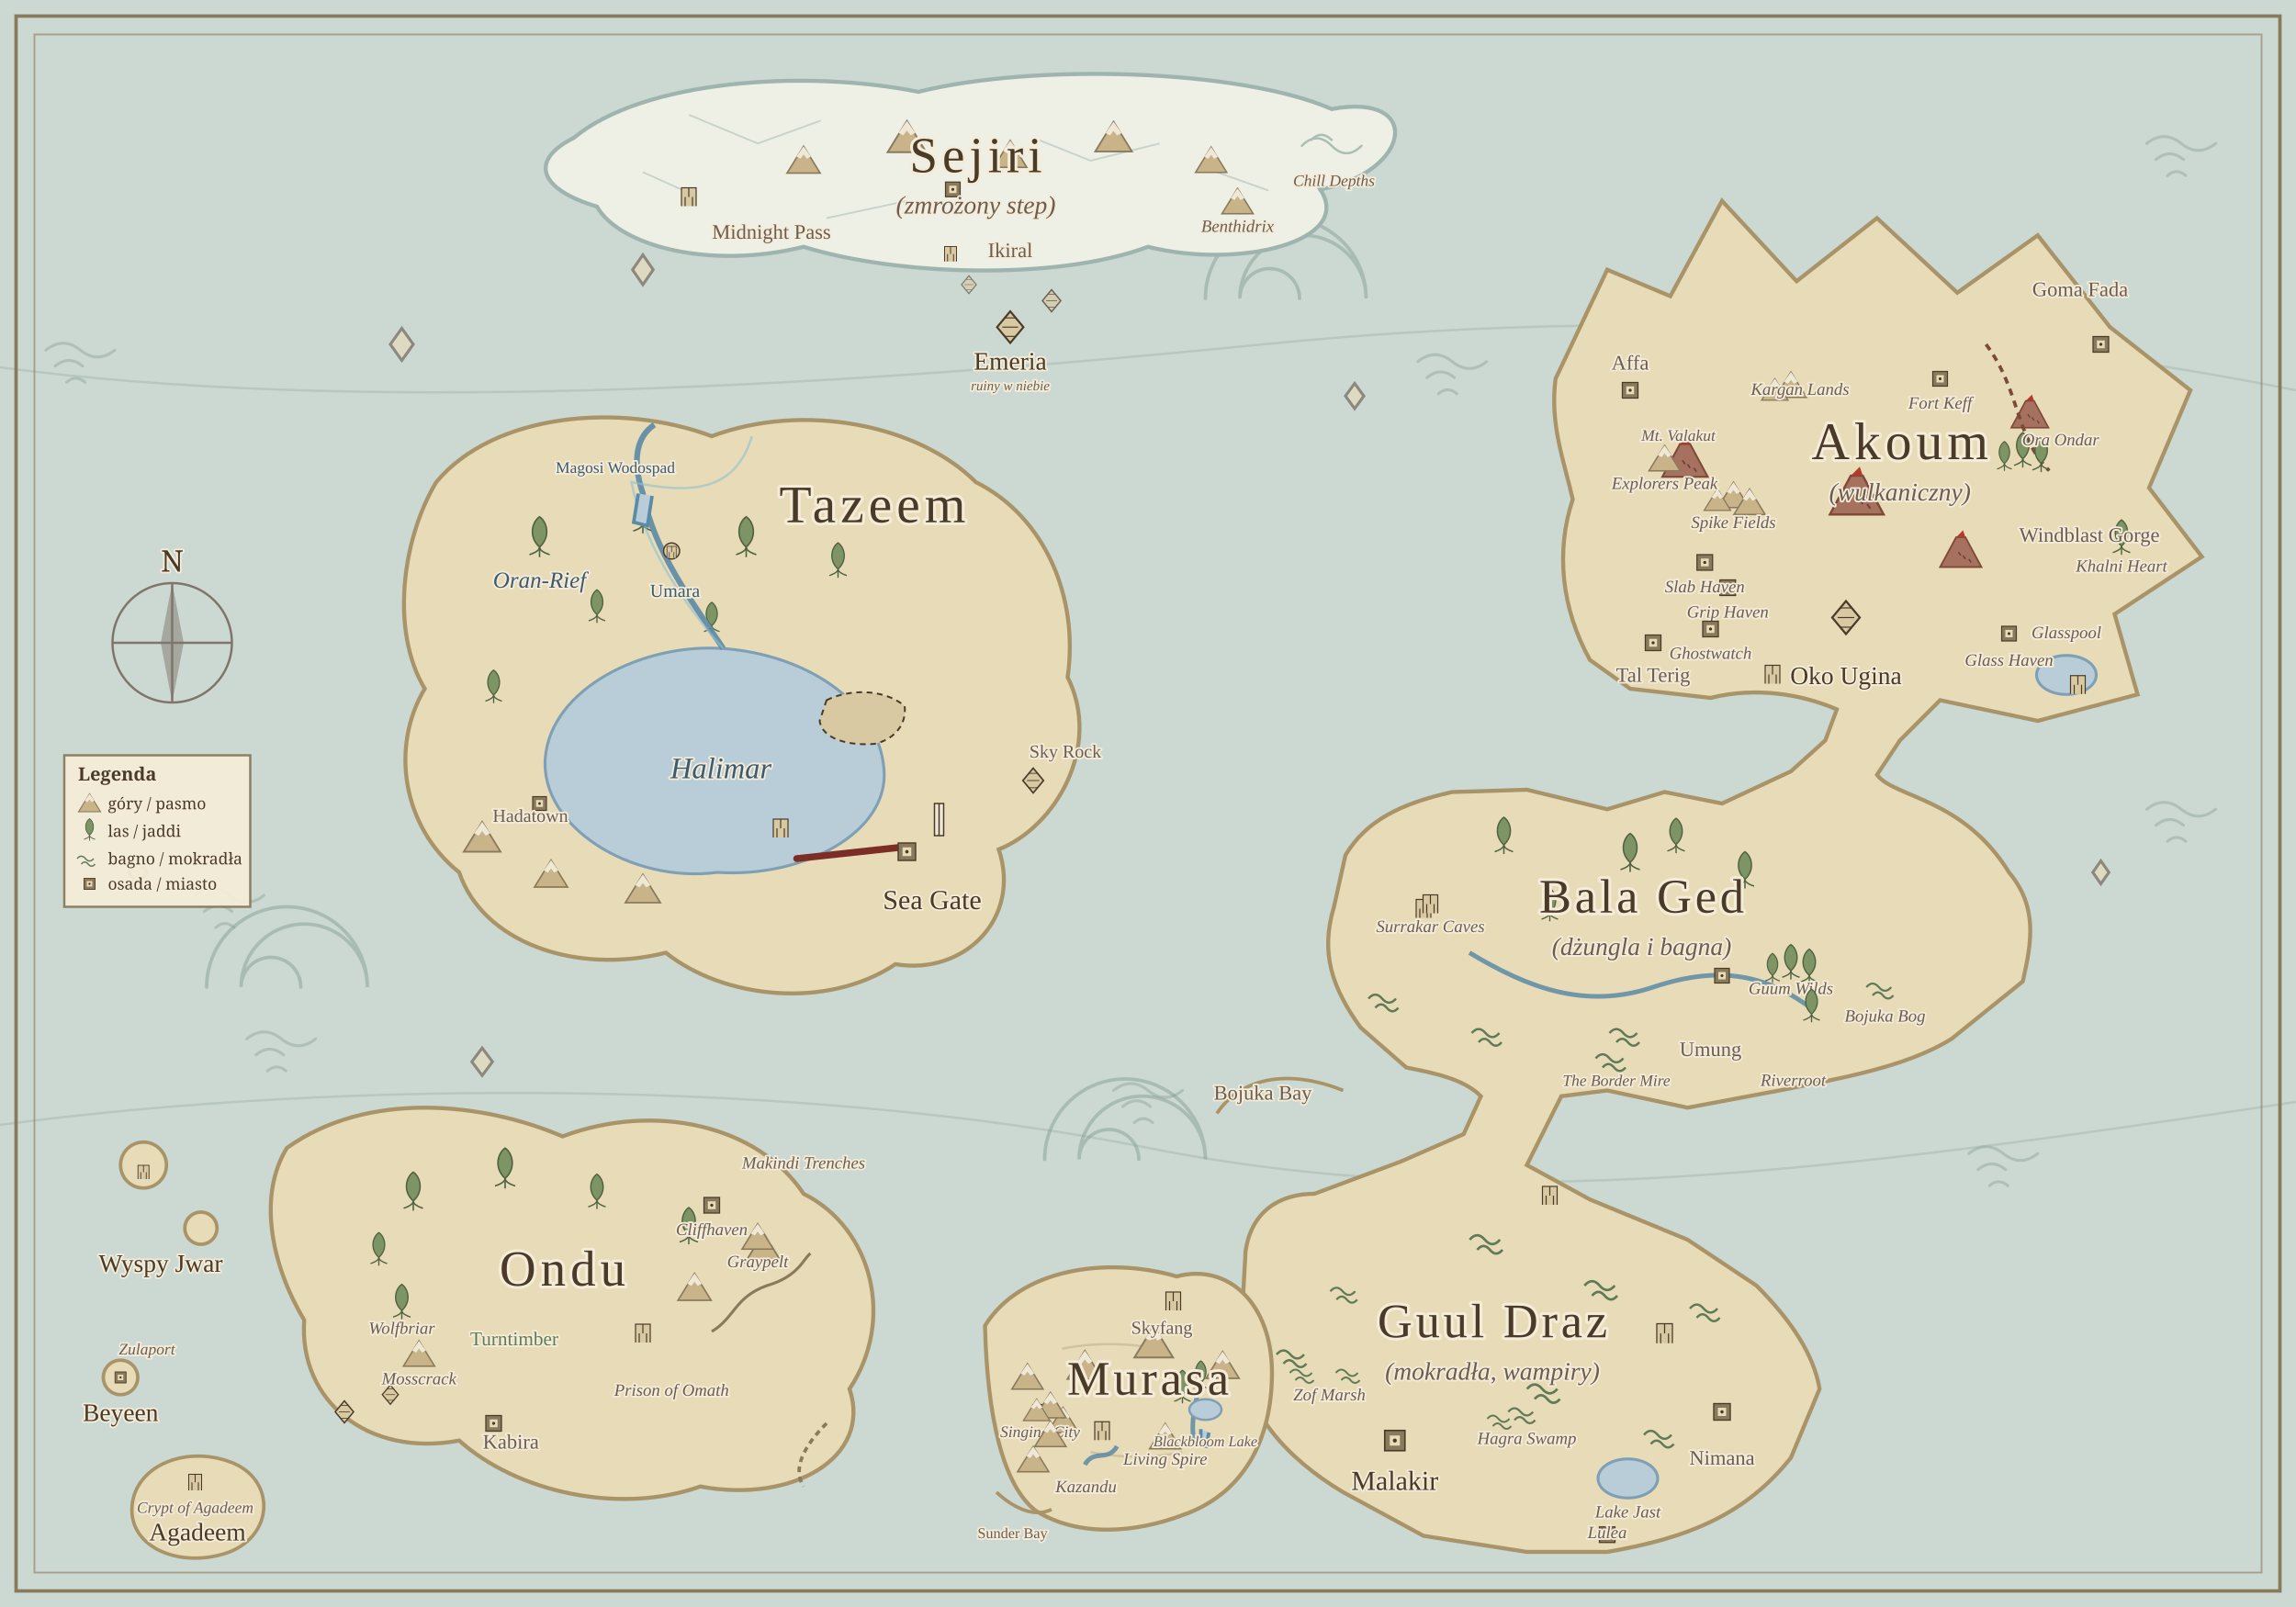
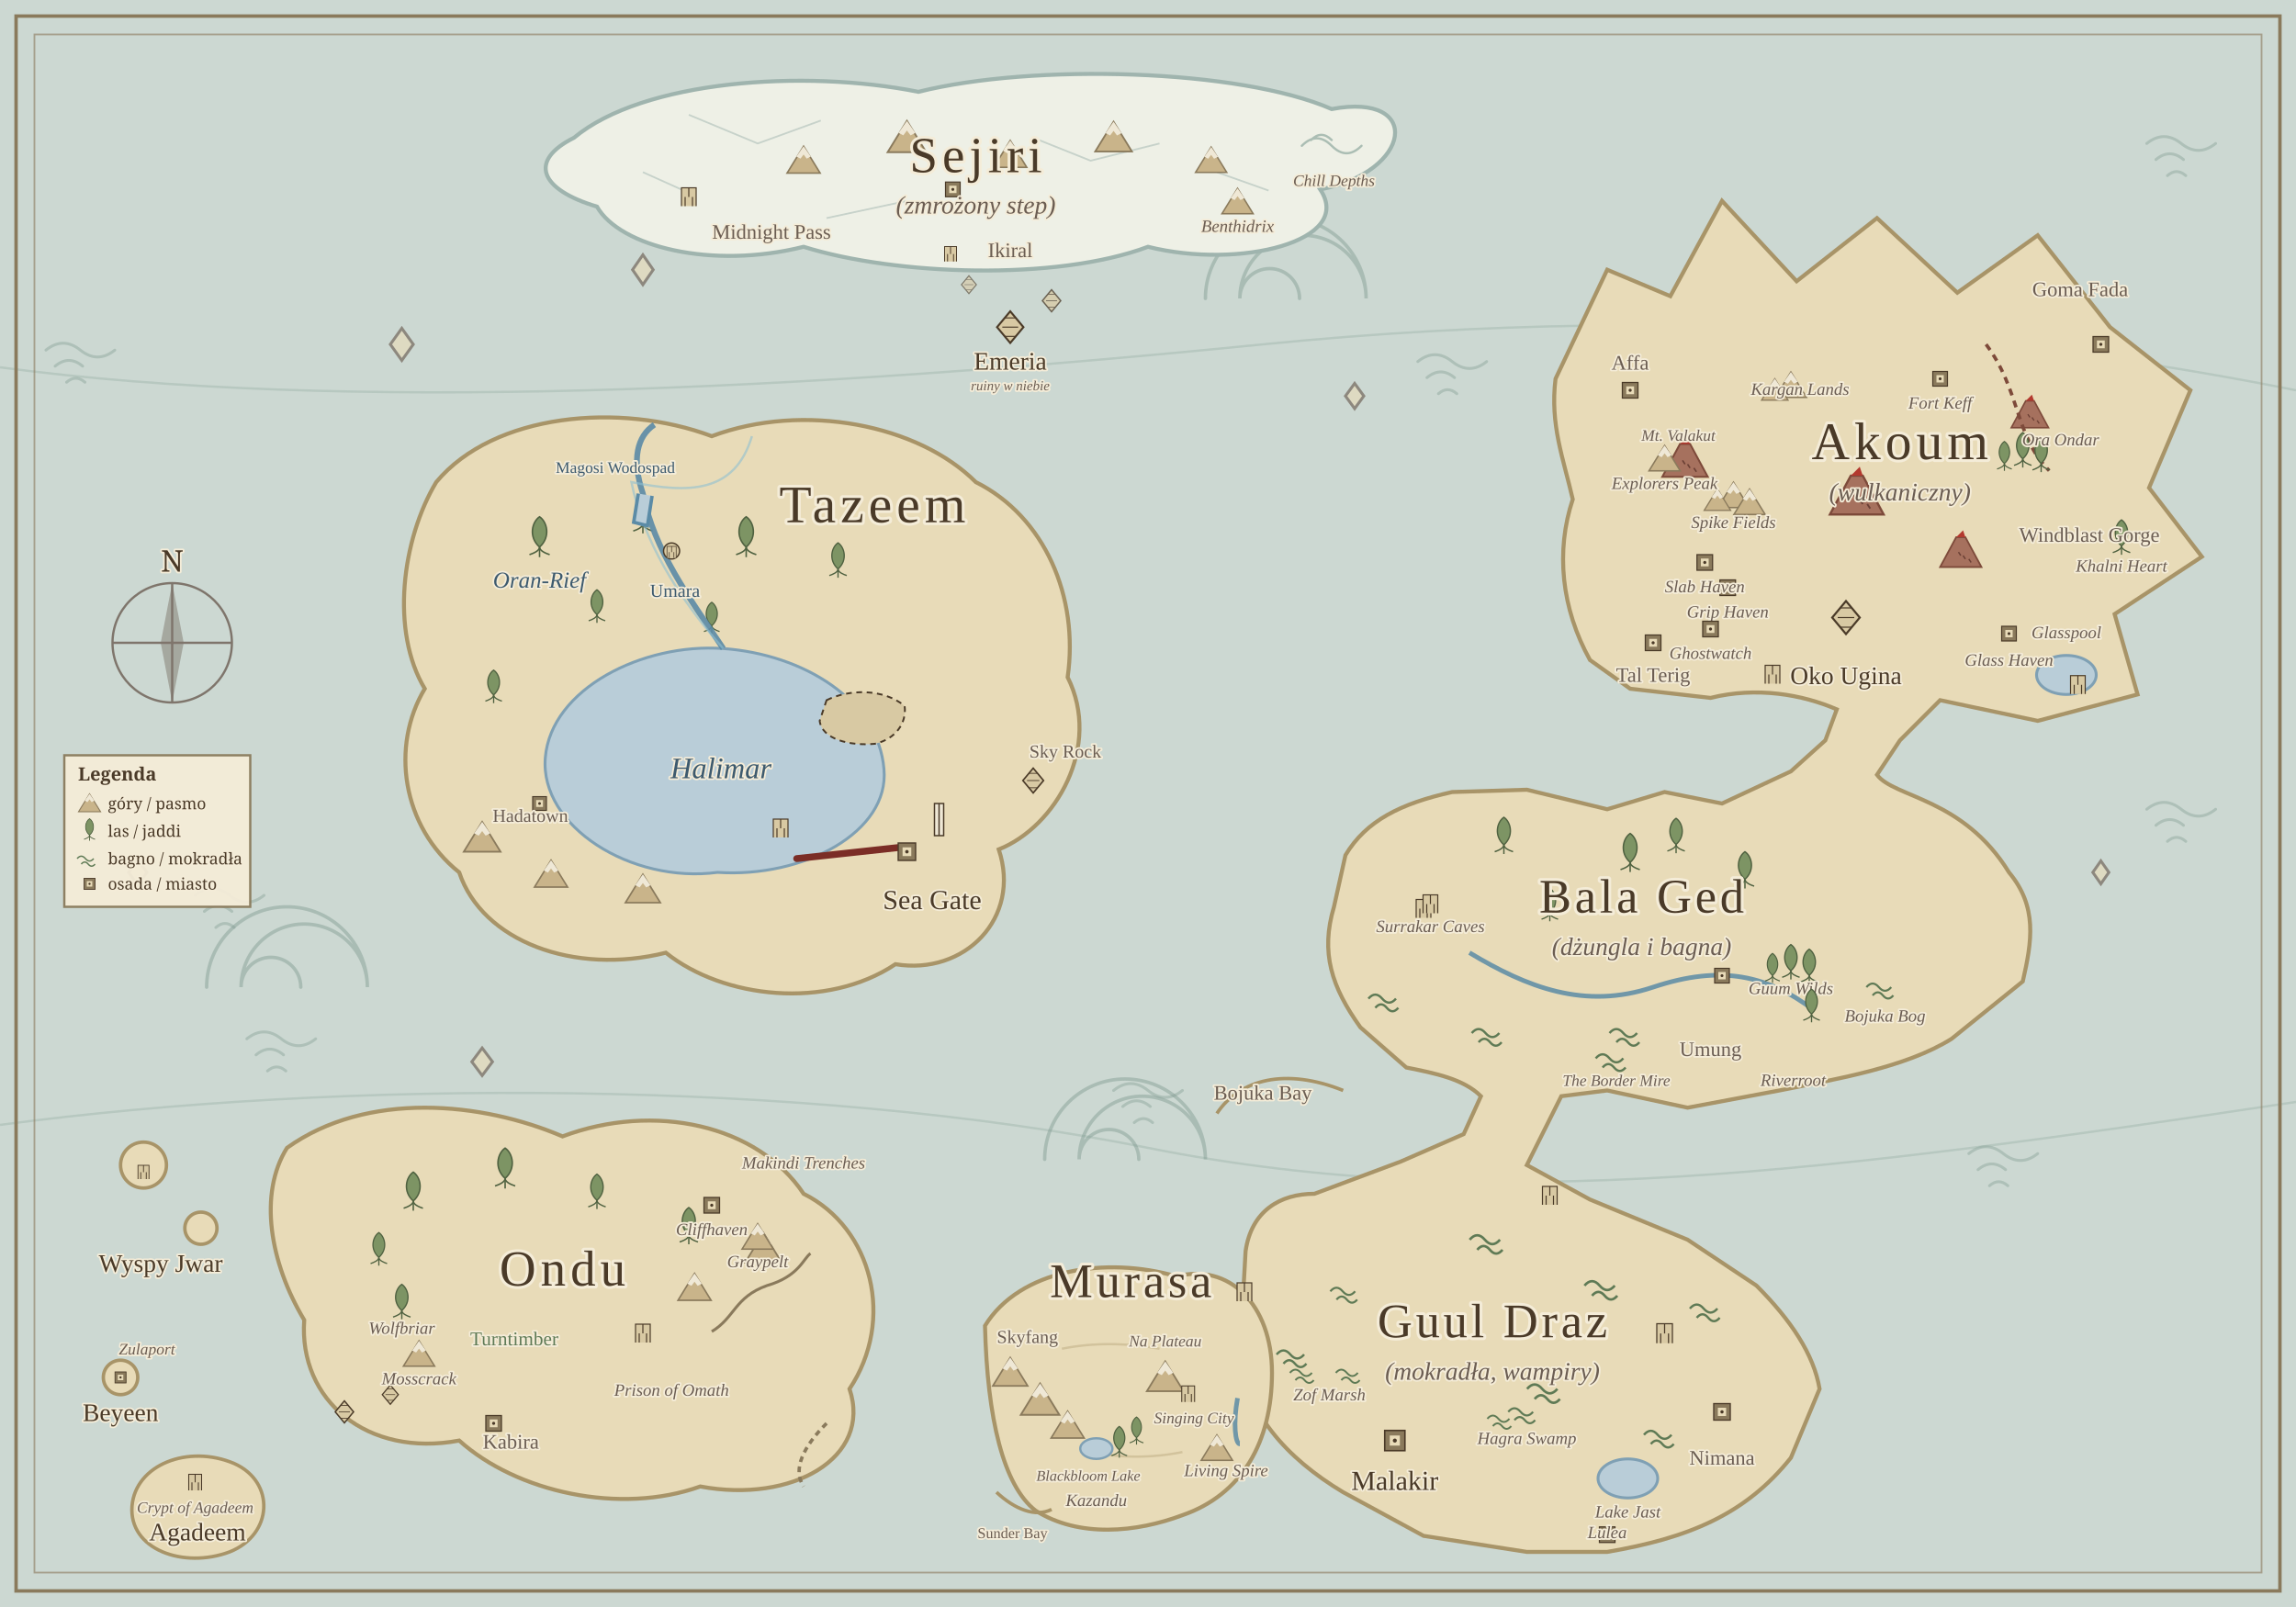
<svg xmlns="http://www.w3.org/2000/svg" viewBox="0 0 2000 1400" width="2000" height="1400">
  <defs>
    <style>
      /* Halo pod tekstem etykiet — napisy czytelne nad losowymi elementami
         przyrody (góry/lasy/rzeki). paint-order:stroke rysuje obrys pod
         wypełnieniem, więc etykieta „unosi się" nad mapą. */
      text { paint-order: stroke; stroke: #f4ecd8; stroke-width: 3px; stroke-linejoin: round; }
      text.tytul-kontynentu { stroke-width: 5px; }
    </style>
    <g id="gora">
      <path d="M -16,12 L 0,-14 L 16,12 Z" fill="#c9b48a" stroke="#8a7a5c" stroke-width="1.5" />
      <path d="M -7,-4 L 0,-14 L 7,-4 L 3,-2 L 0,-6 L -3,-2 Z" fill="#efe8d6" />
    </g>
    <g id="wulkan">
      <path d="M -20,14 L -6,-12 L 2,-12 L 16,14 Z" fill="#a6715e" stroke="#7d4a3a" stroke-width="1.5" />
      <path d="M -6,-12 L 2,-12 L 0,-18 Z" fill="#b3392e" />
      <path d="M -2,4 l -2,-3 M 2,7 l -2,-3 M 7,10 l -2,-3" stroke="#5c332a" stroke-width="1.2" opacity="0.8" />
    </g>
    <g id="drzewo">
      <path d="M 0,14 L 0,6 M 0,6 C -9,-2 -6,-14 0,-18 C 6,-14 9,-2 0,6 Z" fill="#7d9464" stroke="#4f6140" stroke-width="1.2" />
      <path d="M 0,6 C 0,9 -5,11 -8,12 M 0,6 C 0,9 5,11 8,12" stroke="#4f6140" stroke-width="1.2" fill="none" />
    </g>
    <g id="bagno">
      <path d="M -18,0 q 6,-7 12,0 q 6,7 12,0" stroke="#5f7a55" stroke-width="2" fill="none" />
      <path d="M -12,8 q 5,-6 10,0 q 5,6 10,0" stroke="#5f7a55" stroke-width="2" fill="none" />
    </g>
    <g id="miasto">
      <rect x="-8" y="-8" width="16" height="16" fill="#8a7a5c" stroke="#4a3a28" stroke-width="1.2" />
      <rect x="-4" y="-4" width="8" height="8" fill="#e8dbb8" />
      <circle cx="0" cy="0" r="1.6" fill="#4a3a28" />
    </g>
    <g id="ruina">
      <path d="M -8,12 L -8,-8 L 8,-8 L 8,12" fill="#d8c9a3" stroke="#4a3a28" stroke-width="1.2" />
      <path d="M -4,12 L -4,2 M 0,-8 L 0,2 M 4,12 L 4,2" stroke="#4a3a28" stroke-width="1.2" />
    </g>
    <g id="hedron">
      <path d="M 0,-12 L 10,0 L 0,12 L -10,0 Z" fill="#d8c9a3" stroke="#4a3a28" stroke-width="1.5" />
      <path d="M -4,-7 L 4,-7 M -6,0 L 6,0 M -4,7 L 4,7" stroke="#4a3a28" stroke-width="0.8" />
    </g>
  </defs>
  <rect x="0" y="0" width="2000" height="1400" fill="#ccd8d2" />
  <g stroke="#8fa89e" stroke-width="2" fill="none" opacity="0.35">
    <path d="M 0,980 C 300,940 700,940 1000,1000 C 1300,1060 1600,1020 2000,960" />
    <path d="M 0,320 C 300,360 700,340 1100,300 C 1500,260 1800,300 2000,340" />
  </g>
  <g stroke="#8fa89e" stroke-width="2.5" fill="none" opacity="0.5" stroke-linecap="round">
    <path transform="translate(200,780)" d="M -30,0 q 15,-12 30,0 q 15,12 30,0 M -22,14 q 12,-10 24,0 M -12,28 q 8,-7 16,0" />
    <path transform="translate(245,905)" d="M -30,0 q 15,-12 30,0 q 15,12 30,0 M -22,14 q 12,-10 24,0 M -12,28 q 8,-7 16,0" />
    <path transform="translate(1050,185)" d="M -30,0 q 15,-12 30,0 q 15,12 30,0 M -22,14 q 12,-10 24,0 M -12,28 q 8,-7 16,0" />
    <path transform="translate(1265,315)" d="M -30,0 q 15,-12 30,0 q 15,12 30,0 M -22,14 q 12,-10 24,0 M -12,28 q 8,-7 16,0" />
    <path transform="translate(1000,950)" d="M -30,0 q 15,-12 30,0 q 15,12 30,0 M -22,14 q 12,-10 24,0 M -12,28 q 8,-7 16,0" />
    <path transform="translate(1745,1005)" d="M -30,0 q 15,-12 30,0 q 15,12 30,0 M -22,14 q 12,-10 24,0 M -12,28 q 8,-7 16,0" />
    <path transform="translate(1900,705)" d="M -30,0 q 15,-12 30,0 q 15,12 30,0 M -22,14 q 12,-10 24,0 M -12,28 q 8,-7 16,0" />
    <path transform="translate(70,305)" d="M -30,0 q 15,-12 30,0 q 15,12 30,0 M -22,14 q 12,-10 24,0 M -12,28 q 8,-7 16,0" />
    <path transform="translate(1900,125)" d="M -30,0 q 15,-12 30,0 q 15,12 30,0 M -22,14 q 12,-10 24,0 M -12,28 q 8,-7 16,0" />
  </g>
  <g stroke="#7f9a90" stroke-width="3" fill="none" opacity="0.45" stroke-linecap="round">
    <path transform="translate(250,860)" d="M -70,0 A 70 70 0 1 1 70,0 A 55 55 0 1 0 -40,0 A 26 26 0 1 1 12,0" />
    <path transform="translate(1120,260)" d="M -70,0 A 70 70 0 1 1 70,0 A 55 55 0 1 0 -40,0 A 26 26 0 1 1 12,0" />
    <path transform="translate(980,1010)" d="M -70,0 A 70 70 0 1 1 70,0 A 55 55 0 1 0 -40,0 A 26 26 0 1 1 12,0" />
    <path transform="translate(430,1050)" d="M -60,0 A 60 60 0 1 1 60,0 A 46 46 0 1 0 -34,0 A 22 22 0 1 1 10,0" />
  </g>
  <g stroke="#6b5d52" stroke-width="2.5" fill="#e8dbb8" opacity="0.65">
    <path transform="translate(350,300)" d="M 0,-14 L 10,0 L 0,14 L -10,0 Z" />
    <path transform="translate(1180,345)" d="M 0,-11 L 8,0 L 0,11 L -8,0 Z" />
    <path transform="translate(420,925)" d="M 0,-12 L 9,0 L 0,12 L -9,0 Z" />
    <path transform="translate(560,235)" d="M 0,-13 L 9,0 L 0,13 L -9,0 Z" />
    <path transform="translate(1830,760)" d="M 0,-10 L 7,0 L 0,10 L -7,0 Z" />
    <path transform="translate(120,760)" d="M 0,-11 L 8,0 L 0,11 L -8,0 Z" />
  </g>
  <path d="M 500,120 C 560,70 700,60 800,80 C 900,55 1080,60 1160,95 C 1240,80 1230,150 1150,165 C 1180,210 1080,235 1000,215 C 920,245 780,240 700,215 C 620,235 540,215 520,180 C 470,165 460,140 500,120 Z" fill="#eef0e6" stroke="#9fb4ae" stroke-width="3.5" />
  <g stroke="#9fb4ae" stroke-width="1.5" opacity="0.5" fill="none">
    <path d="M 600,100 l 60 25 l 55 -20" />
    <path d="M 900,120 l 50 20 l 60 -15" />
    <path d="M 720,190 l 70 -15" />
    <path d="M 560,150 l 40 18" />
    <path d="M 1060,150 l 45 16" />
  </g>
  <use href="#gora" transform="translate(700,140) scale(0.9)" />
  <use href="#gora" transform="translate(790,120) scale(1.05)" />
  <use href="#gora" transform="translate(880,135) scale(0.9)" />
  <use href="#gora" transform="translate(970,120) scale(1.0)" />
  <use href="#gora" transform="translate(1055,140) scale(0.85)" />
  <use href="#ruina" transform="translate(600,170) scale(0.8)" />
  <use href="#ruina" transform="translate(828,220) scale(0.65)" />
  <use href="#miasto" transform="translate(830,165) scale(0.8)" />
  <path d="M 1355,330     L 1400,235 L 1455,258 L 1500,175 L 1565,245 L 1635,190 L 1705,255 L 1775,205 L 1838,285 L 1908,340     L 1872,425 L 1918,485 L 1842,535 L 1862,605 L 1775,628     L 1690,610 L 1655,645 L 1635,675     C 1650,695 1710,695 1750,760     C 1775,790 1770,820 1762,855     L 1700,905     C 1660,930 1600,940 1550,950     L 1470,965 L 1400,950 L 1360,955     L 1345,985 L 1330,1015     L 1385,1045 L 1470,1080 L 1530,1120     C 1560,1150 1580,1180 1585,1210     L 1560,1270     C 1520,1320 1470,1340 1400,1352     L 1330,1352 L 1240,1338 L 1170,1300     C 1120,1270 1085,1230 1080,1180     L 1085,1090     C 1090,1055 1115,1040 1145,1040     L 1220,1012 L 1275,988 L 1290,955     C 1275,940 1250,935 1225,930     L 1185,895     C 1160,860 1150,830 1162,790     L 1172,745     C 1190,715 1220,700 1265,690     L 1330,688 L 1400,705 L 1450,690 L 1500,700 L 1560,672     L 1590,645 L 1600,618     C 1570,605 1530,598 1490,608     L 1420,600 L 1385,575     C 1360,530 1355,480 1370,435     C 1362,400 1350,370 1355,330 Z" fill="#e8dbb8" stroke="#a89468" stroke-width="3.5" />
  <use href="#wulkan" transform="translate(1470,400) scale(1.1)" />
  <use href="#wulkan" transform="translate(1620,430) scale(1.3)" />
  <use href="#wulkan" transform="translate(1710,480) scale(1.0)" />
  <use href="#wulkan" transform="translate(1770,360) scale(0.9)" />
  <use href="#hedron" transform="translate(1608,538) scale(1.2)" />
  <path d="M 1730,300 C 1760,340 1755,380 1785,410" stroke="#7d4a3a" stroke-width="3" fill="none" stroke-dasharray="6 5" />
  <use href="#miasto" transform="translate(1420,340) scale(0.85)" />
  <use href="#miasto" transform="translate(1830,300) scale(0.85)" />
  <use href="#miasto" transform="translate(1440,560) scale(0.85)" />
  <use href="#ruina" transform="translate(1544,586) scale(0.8)" />
  <path d="M 1280,830 C 1330,860 1380,880 1440,860 C 1500,840 1540,850 1580,880" stroke="#5b8ba6" stroke-width="4" fill="none" opacity="0.85" />
  <path d="M 1170,950 C 1120,930 1080,940 1060,970" stroke="#a89468" stroke-width="3" fill="none" />
  <use href="#drzewo" transform="translate(1310,730) scale(1.0)" />
  <use href="#drzewo" transform="translate(1420,745) scale(1.05)" />
  <use href="#drzewo" transform="translate(1460,730) scale(0.95)" />
  <use href="#drzewo" transform="translate(1520,760) scale(1.0)" />
  <use href="#drzewo" transform="translate(1350,790) scale(0.9)" />
  <use href="#bagno" transform="translate(1210,870) scale(1.0)" />
  <use href="#bagno" transform="translate(1300,900) scale(1.0)" />
  <use href="#bagno" transform="translate(1420,900) scale(1.0)" />
  <use href="#ruina" transform="translate(1240,790) scale(0.8)" />
  <use href="#miasto" transform="translate(1500,850) scale(0.8)" />
  <use href="#bagno" transform="translate(1300,1080) scale(1.1)" />
  <use href="#bagno" transform="translate(1400,1120) scale(1.1)" />
  <use href="#bagno" transform="translate(1490,1140) scale(1.0)" />
  <use href="#bagno" transform="translate(1350,1210) scale(1.1)" />
  <use href="#bagno" transform="translate(1450,1250) scale(1.0)" />
  <use href="#bagno" transform="translate(1130,1180) scale(1.0)" />
  <use href="#miasto" transform="translate(1215,1255) scale(1.1)" />
  <use href="#miasto" transform="translate(1500,1230) scale(0.9)" />
  <use href="#ruina" transform="translate(1450,1160) scale(0.85)" />
  <use href="#ruina" transform="translate(1350,1040) scale(0.8)" />
  <path d="M 380,420 C 430,360 540,350 620,380 C 700,350 800,370 850,420 C 910,450 940,520 930,590 C 960,650 920,720 870,740 C 890,800 840,850 780,840 C 720,880 630,870 580,830 C 500,850 420,820 400,760 C 350,720 340,650 370,600 C 340,550 350,470 380,420 Z" fill="#e8dbb8" stroke="#a89468" stroke-width="3.5" />
  <path d="M 475,660 C 480,600 560,560 630,565 C 700,570 765,610 770,670 C 775,725 700,765 625,760 C 550,770 470,720 475,660 Z" fill="#b9cdd8" stroke="#7fa0b4" stroke-width="2.5" />
  <use href="#drzewo" transform="translate(470,470) scale(1.1)" />
  <use href="#drzewo" transform="translate(560,450) scale(1.05)" />
  <use href="#drzewo" transform="translate(650,470) scale(1.1)" />
  <use href="#drzewo" transform="translate(730,490) scale(0.95)" />
  <use href="#drzewo" transform="translate(520,530) scale(0.9)" />
  <use href="#drzewo" transform="translate(620,540) scale(0.85)" />
  <use href="#drzewo" transform="translate(430,600) scale(0.9)" />
  <path d="M 630,565 C 600,520 570,480 560,430 C 550,400 555,380 570,370" stroke="#5b8ba6" stroke-width="5" fill="none" opacity="0.9" />
  <path d="M 630,565 C 590,520 560,470 550,420 C 600,430 640,430 655,380" stroke="#8fbfd0" stroke-width="2" fill="none" opacity="0.6" />
  <path d="M 556,430 L 552,455 l 12,3 l 4,-26" stroke="#5b8ba6" stroke-width="3" fill="#b9cdd8" />
  <circle cx="585" cy="480" r="7" fill="#d8c9a3" stroke="#4a3a28" stroke-width="1.2" />
  <use href="#ruina" transform="translate(585,480) scale(0.5)" />
  <path d="M 694,748 L 786,738" stroke="#7b2d26" stroke-width="6" stroke-linecap="round" />
  <use href="#miasto" transform="translate(790,742) scale(0.95)" />
  <path d="M 818,700 L 818,728 L 814,728 L 814,700 L 822,700 L 822,728 L 818,728 Z" fill="#efe8d6" stroke="#4a3a28" stroke-width="1.2" />
  <use href="#hedron" transform="translate(900,680) scale(0.9)" />
  <path d="M 720,610 C 740,600 770,600 788,615 C 790,630 780,644 762,648 C 740,650 716,644 714,628 Z" fill="#d8c9a3" stroke="#4a3a28" stroke-width="1.6" stroke-dasharray="5 4" />
  <use href="#gora" transform="translate(420,730) scale(1.0)" />
  <use href="#gora" transform="translate(480,762) scale(0.9)" />
  <use href="#gora" transform="translate(560,775) scale(0.95)" />
  <use href="#miasto" transform="translate(470,700) scale(0.75)" />
  <use href="#ruina" transform="translate(680,720) scale(0.8)" />
  <use href="#hedron" transform="translate(880,285) scale(1.15)" />
  <use href="#hedron" transform="translate(916,262) scale(0.8)" opacity="0.75" />
  <use href="#hedron" transform="translate(844,248) scale(0.65)" opacity="0.6" />
  <path d="M 250,1000 C 320,950 420,960 490,990 C 570,960 660,980 700,1040 C 760,1070 780,1150 740,1210 C 760,1270 690,1310 610,1295 C 540,1320 450,1300 400,1255 C 320,1270 260,1220 265,1150 C 235,1100 225,1040 250,1000 Z" fill="#e8dbb8" stroke="#a89468" stroke-width="3.5" />
  <use href="#drzewo" transform="translate(360,1040) scale(1.05)" />
  <use href="#drzewo" transform="translate(440,1020) scale(1.1)" />
  <use href="#drzewo" transform="translate(520,1040) scale(0.95)" />
  <use href="#drzewo" transform="translate(600,1070) scale(1.0)" />
  <use href="#drzewo" transform="translate(330,1090) scale(0.9)" />
  <path d="M 620,1160 C 640,1148 640,1130 668,1120 C 696,1112 700,1096 706,1092" stroke="#8a7a5c" stroke-width="2.5" fill="none" />
  <use href="#gora" transform="translate(665,1088) scale(1.0)" />
  <use href="#gora" transform="translate(605,1122) scale(0.9)" />
  <use href="#hedron" transform="translate(300,1230) scale(0.8)" />
  <use href="#hedron" transform="translate(340,1215) scale(0.7)" />
  <use href="#miasto" transform="translate(430,1240) scale(0.85)" />
  <g fill="#e8dbb8" stroke="#a89468" stroke-width="3">
    <circle cx="125" cy="1015" r="20" />
    <circle cx="175" cy="1070" r="14" />
    <path d="M 115,1312 C 118,1276 164,1258 204,1275 C 240,1291 238,1337 200,1352 C 160,1367 112,1350 115,1312 Z" />
    <circle cx="105" cy="1200" r="15" />
  </g>
  <use href="#ruina" transform="translate(125,1020) scale(0.6)" />
  <path d="M 720,1240 C 700,1260 690,1280 700,1295" stroke="#8a7a5c" stroke-width="3" fill="none" stroke-dasharray="5 4" />
  <path d="M 858,1155     C 888,1106 963,1094 1025,1112     C 1070,1100 1108,1136 1108,1196     C 1108,1256 1082,1302 1030,1320     C 990,1335 940,1340 902,1316     C 874,1294 860,1236 858,1155 Z" fill="#e8dbb8" stroke="#a89468" stroke-width="3.5" />
  <path d="M 925,1175 q 40 -8 85 0 M 950,1265 q 40 8 80 0" stroke="#a89468" stroke-width="2" fill="none" opacity="0.35" />
-   <use href="#gora" transform="translate(945,1190) scale(0.95)" />
-   <use href="#gora" transform="translate(1005,1170) scale(1.05)" />
-   <use href="#gora" transform="translate(1065,1190) scale(0.9)" />
-   <use href="#gora" transform="translate(895,1200) scale(0.85)" />
-   <use href="#drzewo" transform="translate(1030,1210) scale(0.9)" />
-   <use href="#drzewo" transform="translate(1046,1200) scale(0.8)" />
-   <path d="M 1046,1205 C 1036,1235 1038,1260 1044,1258" stroke="#5b8ba6" stroke-width="4" fill="none" opacity="0.85" />
+   <use href="#gora" transform="translate(880,1196) scale(0.95)" />
+   <use href="#gora" transform="translate(906,1220) scale(1.05)" />
+   <use href="#gora" transform="translate(930,1242) scale(0.9)" />
+   <use href="#gora" transform="translate(1015,1200) scale(1.0)" />
+   <use href="#ruina" transform="translate(1035,1213) scale(0.7)" />
+   <use href="#drzewo" transform="translate(975,1258) scale(0.85)" />
+   <use href="#drzewo" transform="translate(990,1248) scale(0.75)" />
+   <path d="M 1078,1218 C 1074,1240 1076,1258 1080,1258" stroke="#5b8ba6" stroke-width="4" fill="none" opacity="0.85" />
  <path d="M 868,1300 C 884,1315 902,1322 916,1315" stroke="#a89468" stroke-width="3" fill="none" />
-   <use href="#ruina" transform="translate(1022,1132) scale(0.8)" />
-   <use href="#miasto" transform="translate(906,1230) scale(0.8)" />
+   <use href="#ruina" transform="translate(1084,1124) scale(0.8)" />
  <g font-family="Georgia, 'Times New Roman', serif" fill="#4a3a28" text-anchor="middle">
    <use href="#gora" transform="translate(1510,432) scale(0.85)" />
    <use href="#gora" transform="translate(1496,436) scale(0.72)" />
    <use href="#gora" transform="translate(1524,438) scale(0.85)" />
    <text x="1510" y="460" font-size="15" font-style="italic" fill="#6b5d52">Spike Fields</text>
    <use href="#miasto" transform="translate(1505,512) scale(0.85)" />
    <text x="1505" y="538" font-size="15" font-style="italic" fill="#6b5d52">Grip Haven</text>
    <use href="#miasto" transform="translate(1485,490) scale(0.85)" />
    <text x="1485" y="516" font-size="15" font-style="italic" fill="#6b5d52">Slab Haven</text>
    <use href="#miasto" transform="translate(1490,548) scale(0.85)" />
    <text x="1490" y="574" font-size="15" font-style="italic" fill="#6b5d52">Ghostwatch</text>
    <use href="#gora" transform="translate(1560,336) scale(0.85)" />
    <use href="#gora" transform="translate(1546,340) scale(0.72)" />
    <text x="1568" y="344" font-size="15" font-style="italic" fill="#6b5d52">Kargan Lands</text>
    <use href="#drzewo" transform="translate(1762,394) scale(0.95)" />
    <use href="#drzewo" transform="translate(1746,399) scale(0.80)" />
    <use href="#drzewo" transform="translate(1778,398) scale(0.95)" />
    <text x="1795" y="388" font-size="15" font-style="italic" fill="#6b5d52">Ora Ondar</text>
    <use href="#drzewo" transform="translate(1848,470) scale(0.95)" />
    <text x="1848" y="498" font-size="15" font-style="italic" fill="#6b5d52">Khalni Heart</text>
    <ellipse cx="1800" cy="588" rx="26" ry="17" fill="#b9cdd8" stroke="#7fa0b4" stroke-width="2.5" />
    <text x="1800" y="556" font-size="15" font-style="italic" fill="#6b5d52">Glasspool</text>
    <use href="#ruina" transform="translate(1810,595) scale(0.8)" />
    <use href="#drzewo" transform="translate(1560,840) scale(0.95)" />
    <use href="#drzewo" transform="translate(1544,845) scale(0.80)" />
    <use href="#drzewo" transform="translate(1576,844) scale(0.95)" />
    <text x="1560" y="866" font-size="15" font-style="italic" fill="#6b5d52">Guum Wilds</text>
    <use href="#bagno" transform="translate(1642,860) scale(0.90)" />
    <text x="1642" y="890" font-size="15" font-style="italic" fill="#6b5d52">Bojuka Bog</text>
    <use href="#bagno" transform="translate(1175,1125) scale(0.90)" />
    <use href="#bagno" transform="translate(1138,1196) scale(0.80)" />
    <use href="#bagno" transform="translate(1178,1196) scale(0.80)" />
    <text x="1158" y="1220" font-size="15" font-style="italic" fill="#6b5d52">Zof Marsh</text>
    <use href="#bagno" transform="translate(1330,1230) scale(0.90)" />
    <use href="#bagno" transform="translate(1310,1236) scale(0.80)" />
    <text x="1330" y="1258" font-size="15" font-style="italic" fill="#6b5d52">Hagra Swamp</text>
    <ellipse cx="1418" cy="1288" rx="26" ry="17" fill="#b9cdd8" stroke="#7fa0b4" stroke-width="2.5" />
    <text x="1418" y="1322" font-size="15" font-style="italic" fill="#6b5d52">Lake Jast</text>
    <use href="#miasto" transform="translate(1400,1337) scale(0.85)" />
    <text x="1400" y="1340" font-size="15" font-style="italic" fill="#6b5d52">Lulea</text>
-     <use href="#gora" transform="translate(926,1238) scale(0.85)" />
-     <text x="946" y="1300" font-size="15" font-style="italic" fill="#6b5d52">Kazandu</text>
-     <use href="#gora" transform="translate(915,1225) scale(0.85)" />
-     <use href="#gora" transform="translate(903,1229) scale(0.72)" />
-     <path d="M 945,1276 C 953,1262 965,1274 973,1260" stroke="#5b8ba6" stroke-width="4" fill="none" opacity="0.85" />
-     <text x="906" y="1252" font-size="14" font-style="italic" fill="#6b5d52">Singing City</text>
-     <use href="#gora" transform="translate(900,1272) scale(0.85)" />
-     <use href="#gora" transform="translate(915,1250) scale(0.85)" />
-     <path d="M 1046,1245 L 1046,1259 l 5,1 l 2,-12" stroke="#5b8ba6" stroke-width="3" fill="#b9cdd8" />
-     <use href="#gora" transform="translate(1015,1252) scale(0.85)" />
-     <text x="1015" y="1276" font-size="15" font-style="italic" fill="#6b5d52">Living Spire</text>
-     <use href="#ruina" transform="translate(960,1245) scale(0.8)" />
+     <text x="955" y="1312" font-size="15" font-style="italic" fill="#6b5d52">Kazandu</text>
+     <text x="1015" y="1173" font-size="14" font-style="italic" fill="#6b5d52">Na Plateau</text>
+     <text x="1040" y="1240" font-size="14" font-style="italic" fill="#6b5d52">Singing City</text>
+     <use href="#gora" transform="translate(1060,1262) scale(0.85)" />
+     <text x="1068" y="1286" font-size="15" font-style="italic" fill="#6b5d52">Living Spire</text>
    <use href="#gora" transform="translate(1078,176) scale(0.85)" />
    <text x="1078" y="202" font-size="15" font-style="italic" fill="#6b5d52">Benthidrix</text>
    <use href="#ruina" transform="translate(560,1160) scale(0.8)" />
    <text x="585" y="1216" font-size="15" font-style="italic" fill="#6b5d52">Prison of Omath</text>
    <use href="#miasto" transform="translate(620,1050) scale(0.85)" />
    <text x="620" y="1076" font-size="15" font-style="italic" fill="#6b5d52">Cliffhaven</text>
    <use href="#gora" transform="translate(660,1078) scale(0.85)" />
    <text x="660" y="1104" font-size="15" font-style="italic" fill="#6b5d52">Graypelt</text>
    <use href="#gora" transform="translate(365,1180) scale(0.85)" />
    <text x="365" y="1206" font-size="15" font-style="italic" fill="#6b5d52">Mosscrack</text>
    <use href="#ruina" transform="translate(170,1290) scale(0.7)" />
    <text x="170" y="1318" font-size="14" font-style="italic" fill="#6b5d52">Crypt of Agadeem</text>
    <use href="#miasto" transform="translate(105,1200) scale(0.6)" />
    <text x="128" y="1180" font-size="14" font-style="italic" fill="#6b5d52">Zulaport</text>
    <path transform="translate(1160,132)" d="M -26,-5 q 13,-13 26,0 q 13,13 26,0 M -18,-10 q 9,-9 18,0" stroke="#8fa89e" stroke-width="2" fill="none" opacity="0.7" stroke-linecap="round" />
    <text x="1162" y="162" font-size="14" font-style="italic" fill="#6b5d52">Chill Depths</text>
    <use href="#gora" transform="translate(1450,400) scale(0.85)" />
    <text x="1450" y="426" font-size="15" font-style="italic" fill="#6b5d52">Explorers Peak</text>
    <use href="#miasto" transform="translate(1690,330) scale(0.8)" />
    <text x="1690" y="356" font-size="15" font-style="italic" fill="#6b5d52">Fort Keff</text>
    <text x="1462" y="384" font-size="14" font-style="italic" fill="#6b5d52">Mt. Valakut</text>
    <use href="#miasto" transform="translate(1750,552) scale(0.8)" />
    <text x="1750" y="580" font-size="15" font-style="italic" fill="#6b5d52">Glass Haven</text>
    <use href="#drzewo" transform="translate(1578,878) scale(0.90)" />
    <text x="1562" y="946" font-size="15" font-style="italic" fill="#6b5d52">Riverroot</text>
    <use href="#ruina" transform="translate(1246,786) scale(0.8)" />
    <text x="1246" y="812" font-size="15" font-style="italic" fill="#6b5d52">Surrakar Caves</text>
    <use href="#bagno" transform="translate(1408,922) scale(1.0)" />
    <text x="1408" y="946" font-size="14" font-style="italic" fill="#6b5d52">The Border Mire</text>
    <use href="#drzewo" transform="translate(350,1136) scale(0.95)" />
    <text x="350" y="1162" font-size="15" font-style="italic" fill="#6b5d52">Wolfbriar</text>
-     <ellipse cx="1050" cy="1228" rx="14" ry="9" fill="#b9cdd8" stroke="#7fa0b4" stroke-width="2" />
-     <text x="1050" y="1260" font-size="13" font-style="italic" fill="#6b5d52">Blackbloom Lake</text>
+     <ellipse cx="955" cy="1262" rx="14" ry="9" fill="#b9cdd8" stroke="#7fa0b4" stroke-width="2" />
+     <text x="948" y="1290" font-size="13" font-style="italic" fill="#6b5d52">Blackbloom Lake</text>
  </g>
  <g font-family="Georgia, 'Times New Roman', serif" fill="#4a3a28" text-anchor="middle">
    <text class="tytul-kontynentu" x="850" y="150" font-size="44" letter-spacing="4">Sejiri</text>
    <text x="850" y="186" font-size="22" font-style="italic" fill="#6b5d52">(zmrożony step)</text>
    <text x="672" y="208" font-size="18" fill="#6b5d52">Midnight Pass</text>
    <text x="880" y="224" font-size="18" fill="#6b5d52">Ikiral</text>
    <text class="tytul-kontynentu" x="1655" y="400" font-size="46" letter-spacing="4">Akoum</text>
    <text x="1655" y="436" font-size="22" font-style="italic" fill="#6b5d52">(wulkaniczny)</text>
    <text x="1608" y="596" font-size="22" fill="#4a3a28">Oko Ugina</text>
    <text x="1820" y="472" font-size="18" fill="#6b5d52">Windblast Gorge</text>
    <text x="1420" y="322" font-size="18" fill="#6b5d52">Affa</text>
    <text x="1812" y="258" font-size="18" fill="#6b5d52">Goma Fada</text>
    <text x="1440" y="594" font-size="18" fill="#6b5d52">Tal Terig</text>
    <text class="tytul-kontynentu" x="1430" y="795" font-size="42" letter-spacing="3">Bala Ged</text>
    <text x="1430" y="832" font-size="22" font-style="italic" fill="#6b5d52">(dżungla i bagna)</text>
    <text x="1490" y="920" font-size="18" fill="#6b5d52">Umung</text>
    <text x="1100" y="958" font-size="18" fill="#6b5d52">Bojuka Bay</text>
    <text class="tytul-kontynentu" x="1300" y="1165" font-size="42" letter-spacing="3">Guul Draz</text>
    <text x="1300" y="1202" font-size="22" font-style="italic" fill="#6b5d52">(mokradła, wampiry)</text>
    <text x="1215" y="1298" font-size="24">Malakir</text>
    <text x="1500" y="1276" font-size="18" fill="#6b5d52">Nimana</text>
    <text class="tytul-kontynentu" x="760" y="455" font-size="46" letter-spacing="4">Tazeem</text>
    <text x="470" y="512" font-size="20" font-style="italic" fill="#3d5a6e">Oran-Rief</text>
    <text x="628" y="678" font-size="26" font-style="italic" fill="#3d5a6e">Halimar</text>
    <text x="588" y="520" font-size="16" fill="#3d5a6e">Umara</text>
    <text x="536" y="412" font-size="14" fill="#3d5a6e">Magosi Wodospad</text>
    <text x="812" y="792" font-size="24">Sea Gate</text>
    <text x="928" y="660" font-size="16" fill="#6b5d52">Sky Rock</text>
    <text x="880" y="322" font-size="22">Emeria</text>
    <text x="880" y="340" font-size="12" font-style="italic" fill="#6b5d52">ruiny w niebie</text>
    <text x="462" y="716" font-size="16" fill="#6b5d52">Hadatown</text>
    <text class="tytul-kontynentu" x="490" y="1120" font-size="44" letter-spacing="4">Ondu</text>
    <text x="700" y="1018" font-size="15" font-style="italic" fill="#6b5d52">Makindi Trenches</text>
    <text x="448" y="1172" font-size="17" fill="#5f7a55">Turntimber</text>
    <text x="445" y="1262" font-size="18" fill="#6b5d52">Kabira</text>
    <text x="140" y="1108" font-size="22">Wyspy Jwar</text>
    <text x="172" y="1342" font-size="22">Agadeem</text>
    <text x="105" y="1238" font-size="22">Beyeen</text>
-     <text class="tytul-kontynentu" x="1000" y="1215" font-size="42" letter-spacing="3">Murasa</text>
-     <text x="1012" y="1162" font-size="16" fill="#6b5d52">Skyfang</text>
+     <text class="tytul-kontynentu" x="985" y="1130" font-size="42" letter-spacing="3">Murasa</text>
+     <text x="895" y="1170" font-size="16" fill="#6b5d52">Skyfang</text>
    <text x="882" y="1340" font-size="13" fill="#6b5d52">Sunder Bay</text>
  </g>
  <g transform="translate(56,658)" font-family="Georgia, serif" fill="#4a3a28">
    <rect x="0" y="0" width="162" height="132" fill="#f4ecd8" stroke="#8a7a5c" stroke-width="2" opacity="0.94" />
    <text x="12" y="22" font-size="16" font-weight="bold" text-anchor="start">Legenda</text>
    <use href="#gora" transform="translate(22,42) scale(0.6)" />
    <text x="38" y="47" font-size="14" text-anchor="start">góry / pasmo</text>
    <use href="#drzewo" transform="translate(22,66) scale(0.6)" />
    <text x="38" y="71" font-size="14" text-anchor="start">las / jaddi</text>
    <use href="#bagno" transform="translate(22,90) scale(0.6)" />
    <text x="38" y="95" font-size="14" text-anchor="start">bagno / mokradła</text>
    <use href="#miasto" transform="translate(22,112) scale(0.6)" />
    <text x="38" y="117" font-size="14" text-anchor="start">osada / miasto</text>
  </g>
  <g stroke="#6b5d52" fill="none" opacity="0.8">
    <circle cx="150" cy="560" r="52" stroke-width="2" />
    <path d="M 150,508 L 150,612 M 98,560 L 202,560" stroke-width="2" />
    <path d="M 150,508 L 160,560 L 150,612 L 140,560 Z" fill="#6b5d52" stroke="none" opacity="0.5" />
  </g>
  <text x="150" y="498" font-family="Georgia, serif" font-size="26" fill="#4a3a28" text-anchor="middle">N</text>
  <rect x="14" y="14" width="1972" height="1372" fill="none" stroke="#8a7a5c" stroke-width="3" />
  <rect x="30" y="30" width="1940" height="1340" fill="none" stroke="#8a7a5c" stroke-width="1.5" opacity="0.6" />
</svg>
